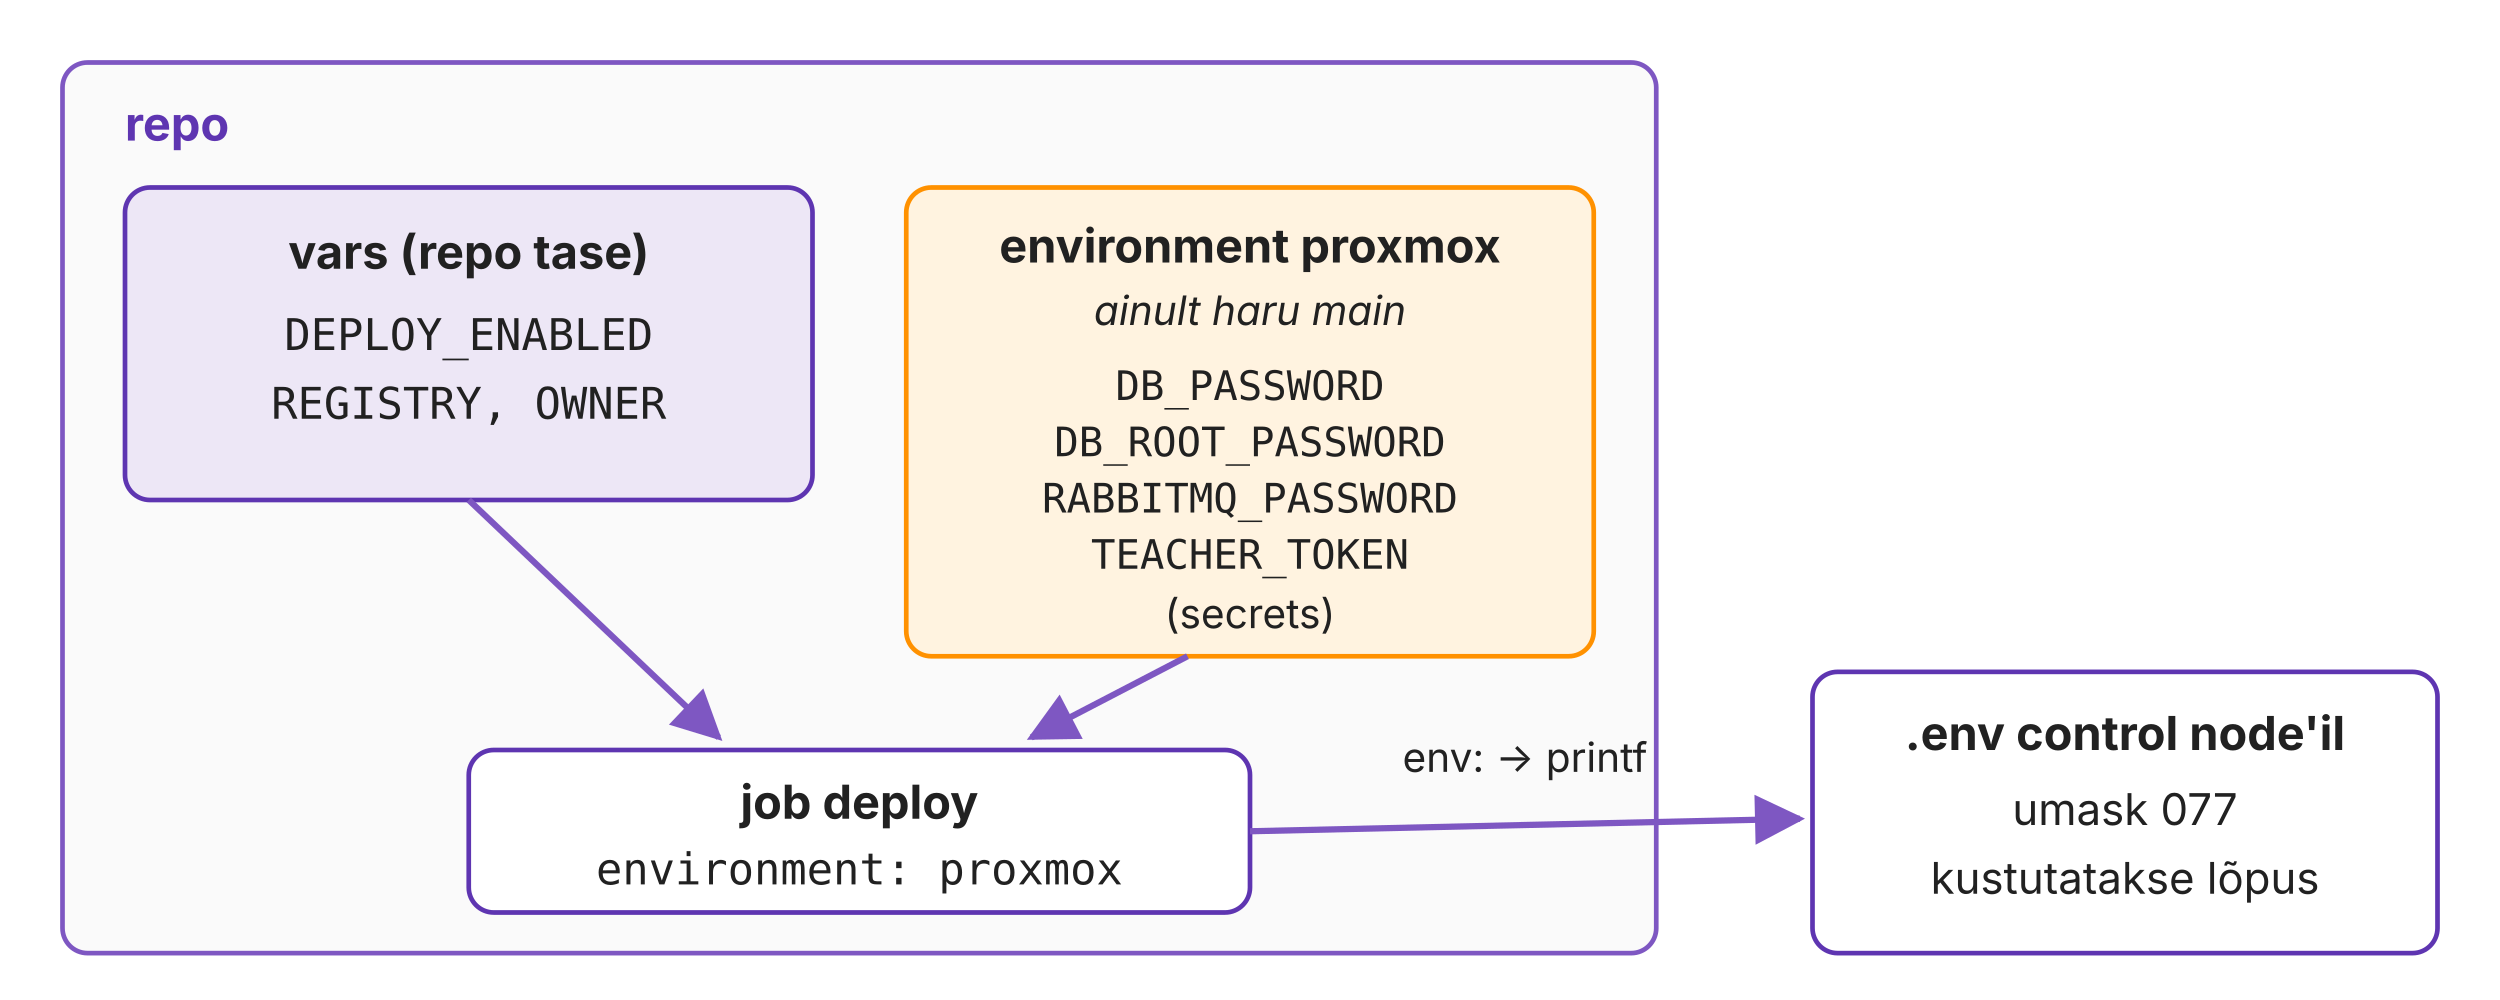
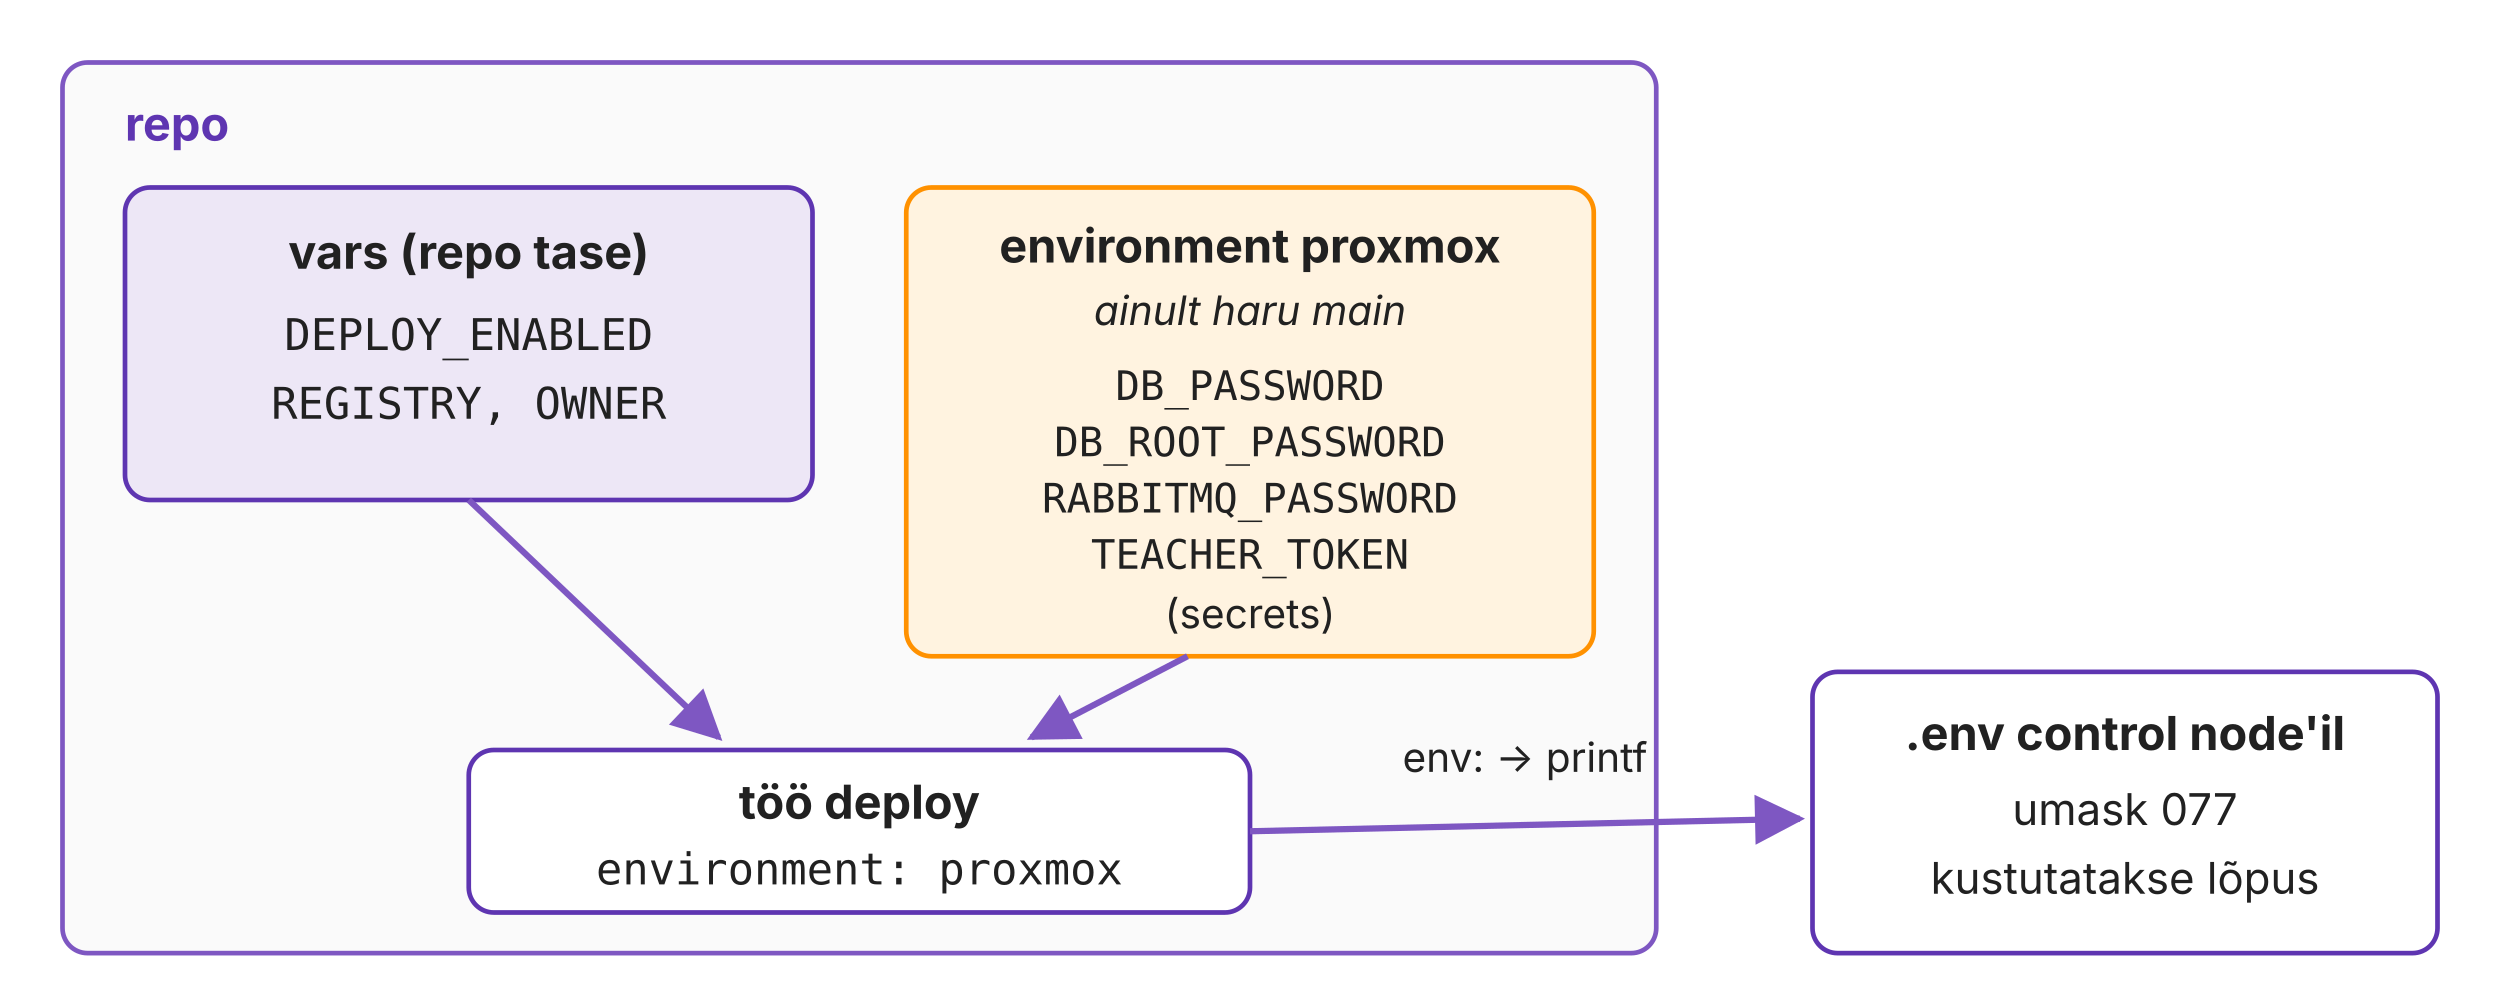
<svg xmlns="http://www.w3.org/2000/svg" viewBox="0 0 800 320" width="800" font-family="Inter, Arial, sans-serif" font-size="15" fill="#212121">
  <defs>
    <marker id="a" viewBox="0 0 10 10" refX="9" refY="5" markerWidth="8" markerHeight="8" orient="auto-start-reverse">
      <path d="M0,0 L10,5 L0,10 z" fill="#7e57c2" />
    </marker>
  </defs>
  <rect width="800" height="320" fill="#ffffff" />
  <rect x="20" y="20" width="510" height="285" rx="8" fill="#fafafa" stroke="#7e57c2" stroke-width="1.5" />
  <text x="40" y="45" font-weight="bold" fill="#5e35b1">repo</text>
  <g text-anchor="middle">
    <rect x="40" y="60" width="220" height="100" rx="8" fill="#ede7f6" stroke="#5e35b1" stroke-width="1.5" />
    <text x="150" y="86" font-weight="bold">vars (repo tase)</text>
    <text x="150" y="112" font-size="14" font-family="monospace">DEPLOY_ENABLED</text>
    <text x="150" y="134" font-size="14" font-family="monospace">REGISTRY, OWNER</text>
    <rect x="290" y="60" width="220" height="150" rx="8" fill="#fff3e0" stroke="#ff9100" stroke-width="1.5" />
    <text x="400" y="84" font-weight="bold">environment proxmox</text>
    <text x="400" y="104" font-size="13" font-style="italic">ainult haru main</text>
    <g font-size="13" font-family="monospace">
      <text x="400" y="128">DB_PASSWORD</text>
      <text x="400" y="146">DB_ROOT_PASSWORD</text>
      <text x="400" y="164">RABBITMQ_PASSWORD</text>
      <text x="400" y="182">TEACHER_TOKEN</text>
    </g>
    <text x="400" y="201" font-size="13">(secrets)</text>
    <rect x="150" y="240" width="250" height="52" rx="8" fill="#ffffff" stroke="#5e35b1" stroke-width="1.5" />
-     <text x="275" y="262" font-weight="bold">job deploy</text>
+     <text x="275" y="262" font-weight="bold">töö deploy</text>
    <text x="275" y="283" font-size="14" font-family="monospace">environment: proxmox</text>
    <rect x="580" y="215" width="200" height="90" rx="8" fill="#ffffff" stroke="#5e35b1" stroke-width="1.5" />
    <text x="680" y="240" font-weight="bold">.env control node'il</text>
    <text x="680" y="264" font-size="14">umask 077</text>
    <text x="680" y="286" font-size="14">kustutatakse lõpus</text>
  </g>
  <g stroke="#7e57c2" stroke-width="2" fill="none" marker-end="url(#a)">
    <line x1="150" y1="160" x2="230" y2="236" />
    <line x1="380" y1="210" x2="330" y2="236" />
    <line x1="400" y1="266" x2="576" y2="262" />
  </g>
  <text x="488" y="247" text-anchor="middle" font-size="13">env: → printf</text>
</svg>
